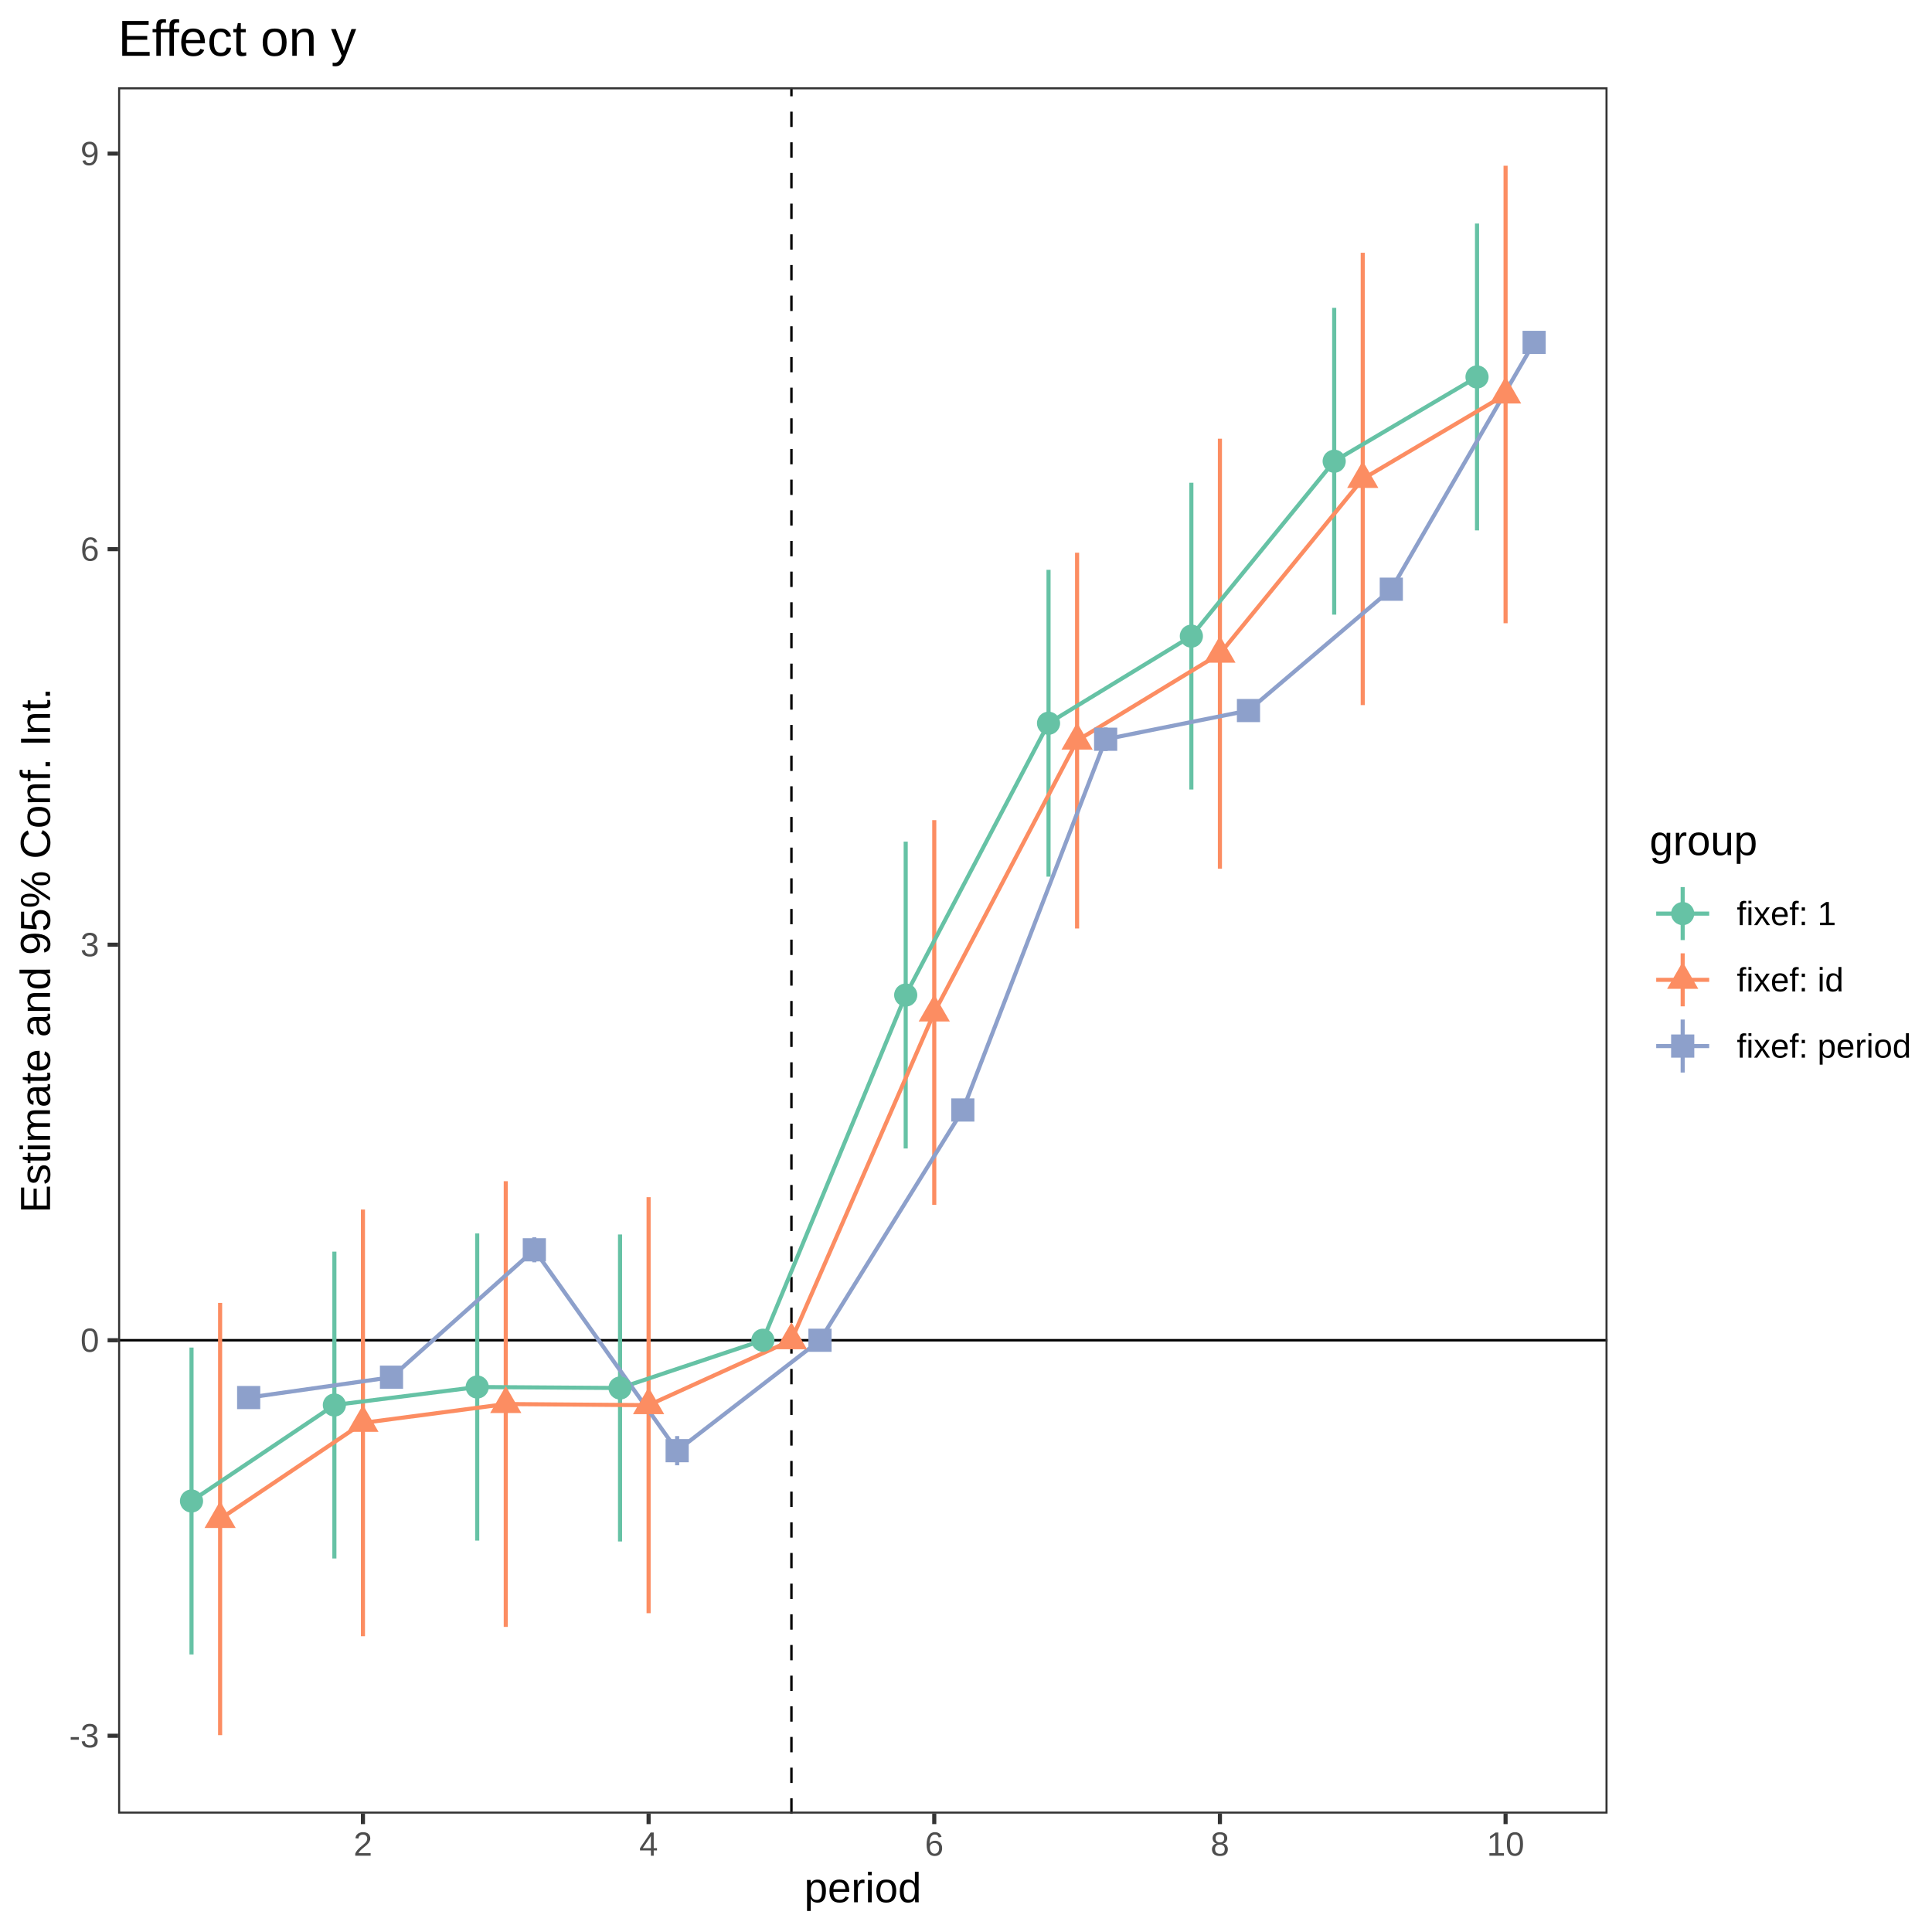
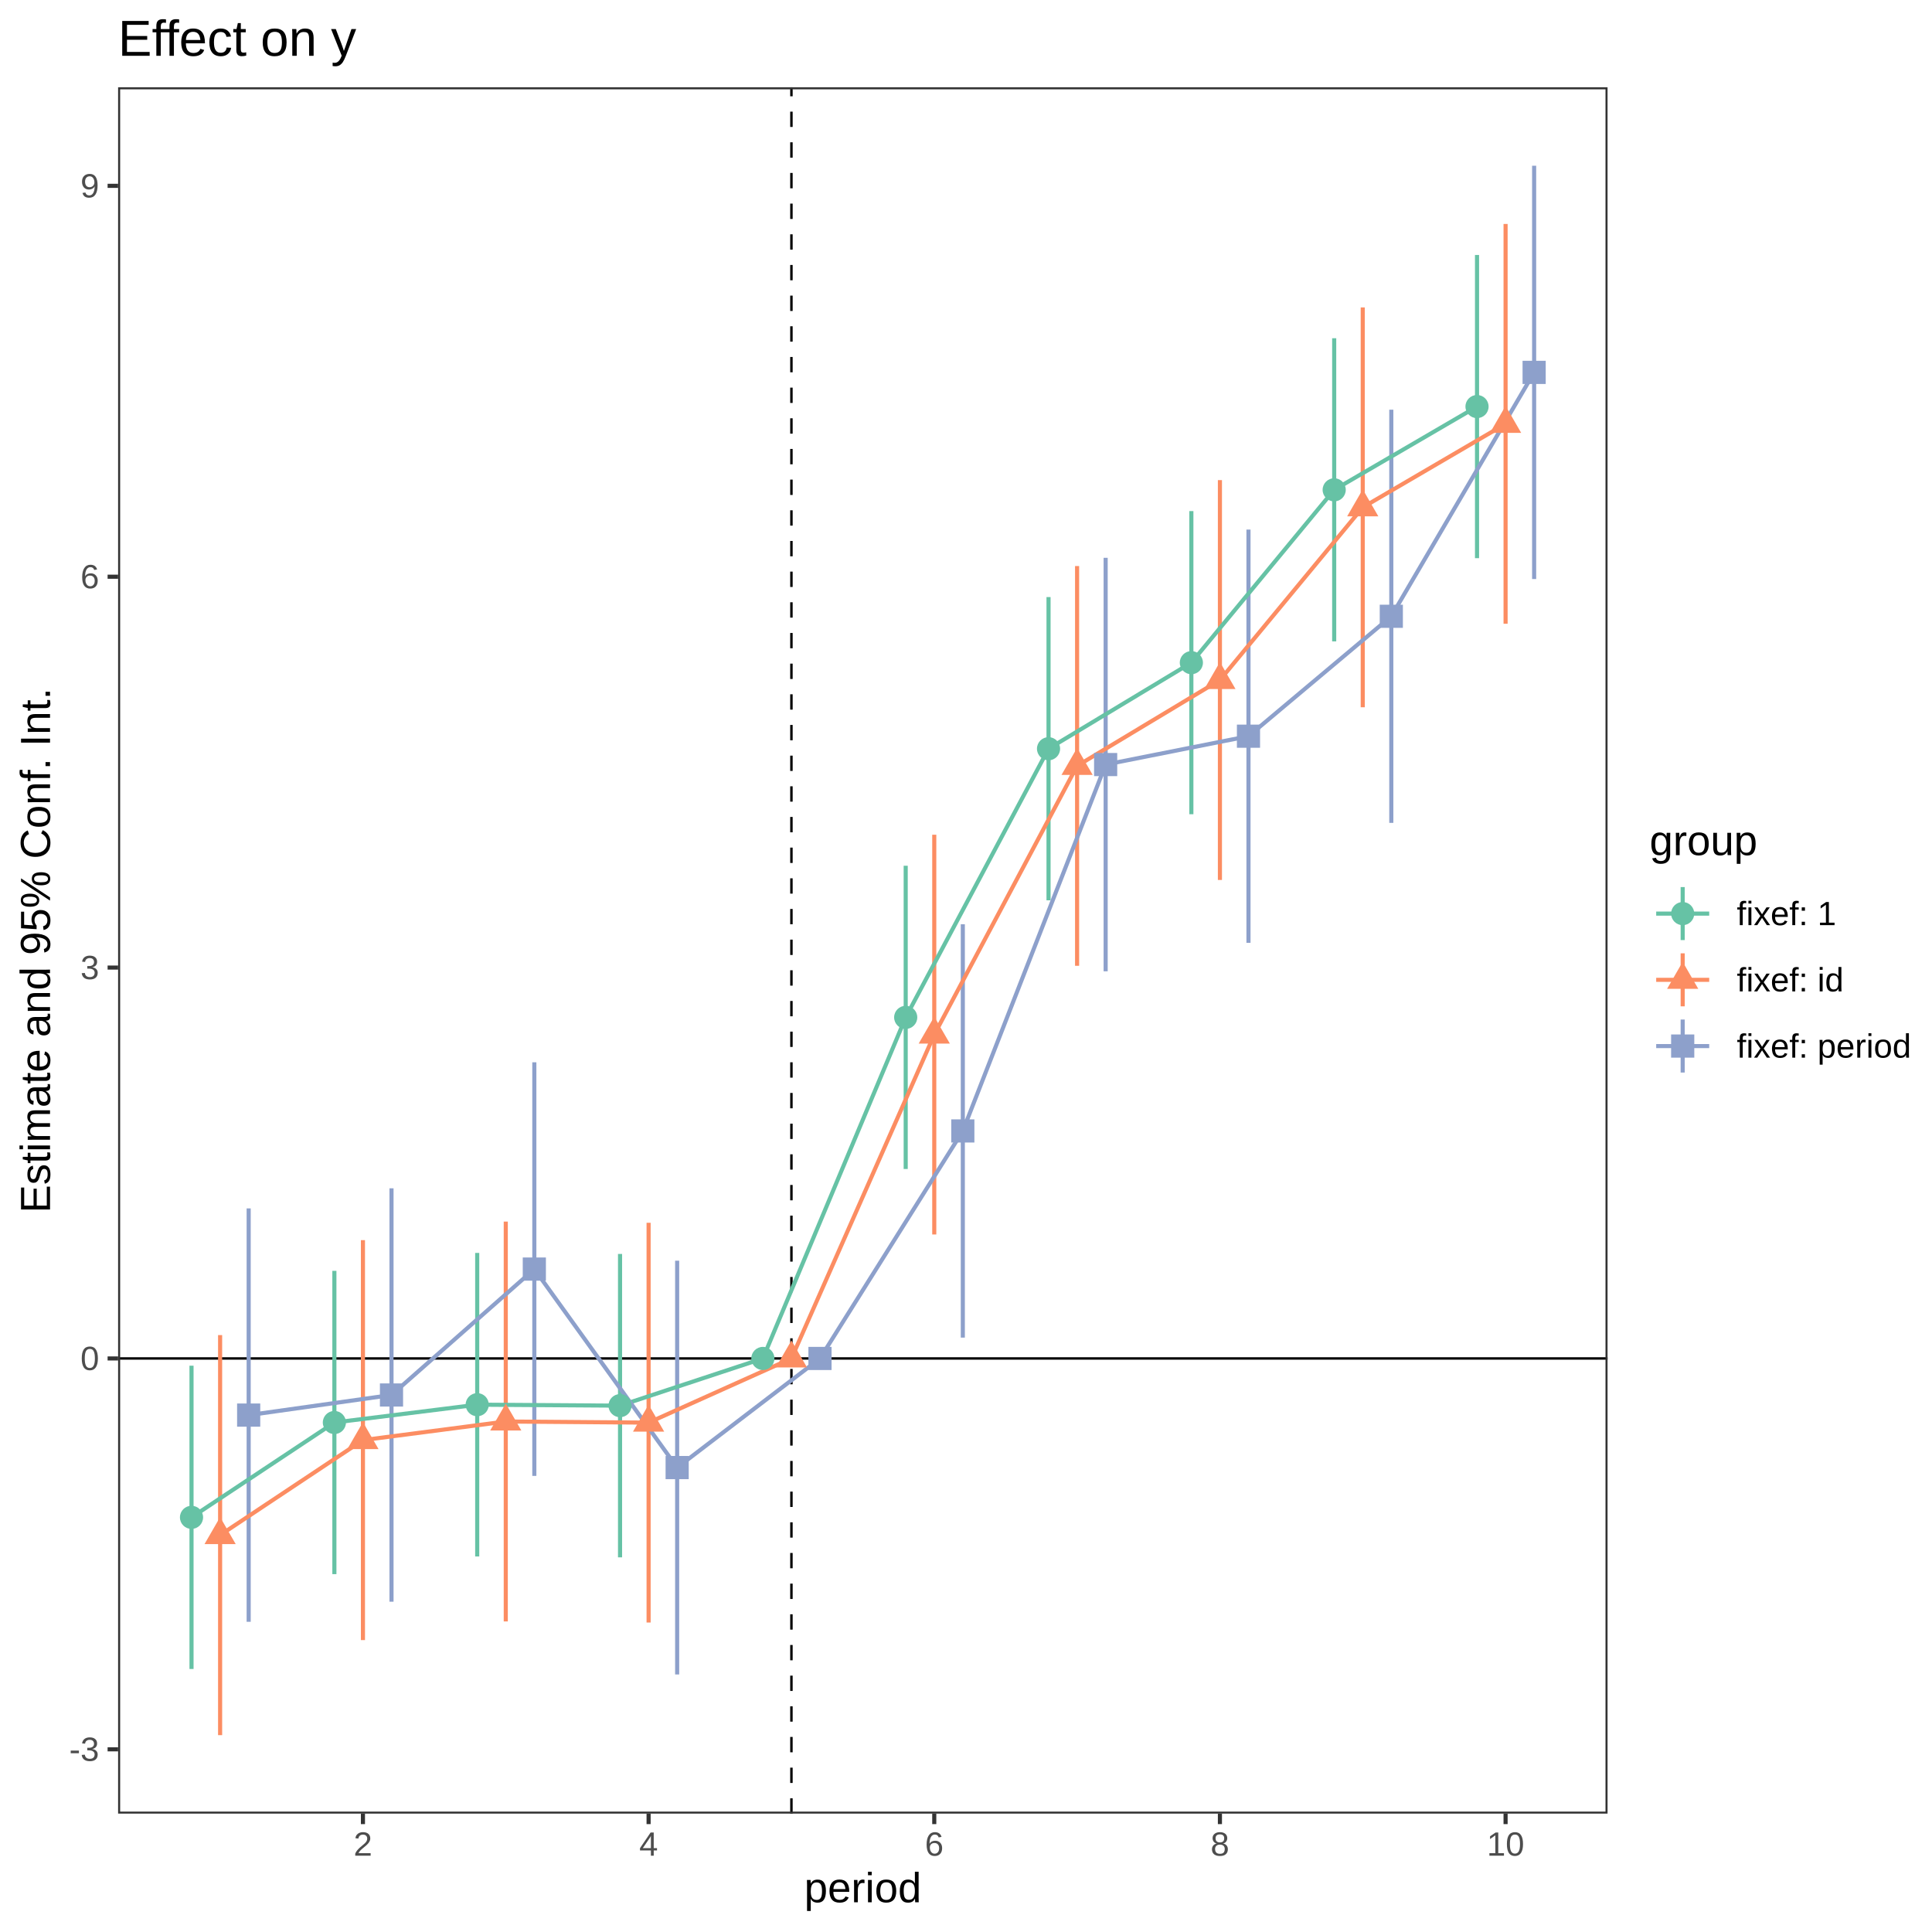
<svg xmlns="http://www.w3.org/2000/svg" width="504.00pt" height="504.00pt" viewBox="0 0 504.00 504.00">
  <g class="svglite">
    <defs>
      <style type="text/css">
    .svglite line, .svglite polyline, .svglite polygon, .svglite path, .svglite rect, .svglite circle {
      fill: none;
      stroke: #000000;
      stroke-linecap: round;
      stroke-linejoin: round;
      stroke-miterlimit: 10.00;
    }
    .svglite text {
      white-space: pre;
    }
    .svglite g.glyphgroup path {
      fill: inherit;
      stroke: none;
    }
  </style>
    </defs>
    <rect width="100%" height="100%" style="stroke: none; fill: #FFFFFF;" />
    <defs>
      <clipPath id="cpMC4wMHw1MDQuMDB8MC4wMHw1MDQuMDA=">
        <rect x="0.00" y="0.00" width="504.00" height="504.00" />
      </clipPath>
    </defs>
    <g clip-path="url(#cpMC4wMHw1MDQuMDB8MC4wMHw1MDQuMDA=)">
      <rect x="0" y="0.00" width="504.00" height="504.00" style="stroke-width: 1.07; stroke: #FFFFFF; fill: #FFFFFF;" />
    </g>
    <defs>
      <clipPath id="cpMzAuODF8NDE5LjM2fDIyLjc3fDQ3My4xMg==">
        <rect x="30.81" y="22.77" width="388.55" height="450.35" />
      </clipPath>
    </defs>
    <g clip-path="url(#cpMzAuODF8NDE5LjM2fDIyLjc3fDQ3My4xMg==)">
      <rect x="30.81" y="22.77" width="388.55" height="450.35" style="stroke-width: 1.07; stroke: none; fill: #FFFFFF;" />
      <line x1="206.46" y1="473.12" x2="206.46" y2="22.77" style="stroke-width: 0.64; stroke-dasharray: 4.00,4.00; stroke-linecap: butt;" />
-       <line x1="30.81" y1="349.63" x2="419.36" y2="349.63" style="stroke-width: 0.64; stroke-linecap: butt;" />
-       <line x1="49.96" y1="431.60" x2="49.96" y2="351.54" style="stroke-width: 1.07; stroke: #66C2A5; stroke-linecap: butt;" />
-       <line x1="57.42" y1="452.65" x2="57.42" y2="339.88" style="stroke-width: 1.07; stroke: #FC8D62; stroke-linecap: butt;" />
-       <line x1="64.87" y1="367.22" x2="64.87" y2="361.94" style="stroke-width: 1.07; stroke: #8DA0CB; stroke-linecap: butt;" />
-       <line x1="87.23" y1="406.56" x2="87.23" y2="326.51" style="stroke-width: 1.07; stroke: #66C2A5; stroke-linecap: butt;" />
-       <line x1="94.68" y1="426.84" x2="94.68" y2="315.53" style="stroke-width: 1.07; stroke: #FC8D62; stroke-linecap: butt;" />
-       <line x1="102.13" y1="361.08" x2="102.13" y2="357.47" style="stroke-width: 1.07; stroke: #8DA0CB; stroke-linecap: butt;" />
-       <line x1="124.49" y1="401.90" x2="124.49" y2="321.77" style="stroke-width: 1.07; stroke: #66C2A5; stroke-linecap: butt;" />
-       <line x1="131.94" y1="424.41" x2="131.94" y2="308.14" style="stroke-width: 1.07; stroke: #FC8D62; stroke-linecap: butt;" />
-       <line x1="139.39" y1="329.29" x2="139.39" y2="322.78" style="stroke-width: 1.07; stroke: #8DA0CB; stroke-linecap: butt;" />
-       <line x1="161.75" y1="402.13" x2="161.75" y2="322.04" style="stroke-width: 1.07; stroke: #66C2A5; stroke-linecap: butt;" />
-       <line x1="169.20" y1="420.83" x2="169.20" y2="312.30" style="stroke-width: 1.07; stroke: #FC8D62; stroke-linecap: butt;" />
-       <line x1="176.65" y1="382.25" x2="176.65" y2="374.62" style="stroke-width: 1.07; stroke: #8DA0CB; stroke-linecap: butt;" />
-       <line x1="199.01" y1="349.63" x2="199.01" y2="349.63" style="stroke-width: 1.07; stroke: #66C2A5; stroke-linecap: butt;" />
-       <line x1="206.46" y1="349.63" x2="206.46" y2="349.63" style="stroke-width: 1.07; stroke: #FC8D62; stroke-linecap: butt;" />
-       <line x1="213.91" y1="349.63" x2="213.91" y2="349.63" style="stroke-width: 1.07; stroke: #8DA0CB; stroke-linecap: butt;" />
-       <line x1="236.27" y1="299.61" x2="236.27" y2="219.56" style="stroke-width: 1.07; stroke: #66C2A5; stroke-linecap: butt;" />
-       <line x1="243.72" y1="314.31" x2="243.72" y2="213.95" style="stroke-width: 1.07; stroke: #FC8D62; stroke-linecap: butt;" />
-       <line x1="251.17" y1="291.11" x2="251.17" y2="288.02" style="stroke-width: 1.07; stroke: #8DA0CB; stroke-linecap: butt;" />
-       <line x1="273.53" y1="228.69" x2="273.53" y2="148.64" style="stroke-width: 1.07; stroke: #66C2A5; stroke-linecap: butt;" />
-       <line x1="280.98" y1="242.21" x2="280.98" y2="144.19" style="stroke-width: 1.07; stroke: #FC8D62; stroke-linecap: butt;" />
-       <line x1="288.43" y1="195.92" x2="288.43" y2="189.77" style="stroke-width: 1.07; stroke: #8DA0CB; stroke-linecap: butt;" />
-       <line x1="310.79" y1="205.96" x2="310.79" y2="125.93" style="stroke-width: 1.07; stroke: #66C2A5; stroke-linecap: butt;" />
-       <line x1="318.24" y1="226.63" x2="318.24" y2="114.44" style="stroke-width: 1.07; stroke: #FC8D62; stroke-linecap: butt;" />
-       <line x1="325.69" y1="185.38" x2="325.69" y2="185.34" style="stroke-width: 1.07; stroke: #8DA0CB; stroke-linecap: butt;" />
-       <line x1="348.05" y1="160.34" x2="348.05" y2="80.30" style="stroke-width: 1.07; stroke: #66C2A5; stroke-linecap: butt;" />
-       <line x1="355.50" y1="183.94" x2="355.50" y2="65.94" style="stroke-width: 1.07; stroke: #FC8D62; stroke-linecap: butt;" />
-       <line x1="362.95" y1="154.13" x2="362.95" y2="153.28" style="stroke-width: 1.07; stroke: #8DA0CB; stroke-linecap: butt;" />
-       <line x1="385.31" y1="138.36" x2="385.31" y2="58.32" style="stroke-width: 1.07; stroke: #66C2A5; stroke-linecap: butt;" />
-       <line x1="392.76" y1="162.58" x2="392.76" y2="43.24" style="stroke-width: 1.07; stroke: #FC8D62; stroke-linecap: butt;" />
-       <line x1="400.21" y1="90.72" x2="400.21" y2="87.92" style="stroke-width: 1.07; stroke: #8DA0CB; stroke-linecap: butt;" />
-       <polyline points="49.96,391.57 87.23,366.53 124.49,361.83 161.75,362.09 199.01,349.63 236.27,259.58 273.53,188.67 310.79,165.95 348.05,120.32 385.31,98.34 " style="stroke-width: 1.07; stroke: #66C2A5; stroke-linecap: butt;" />
-       <polyline points="57.42,396.26 94.68,371.19 131.94,366.27 169.20,366.57 206.46,349.63 243.72,264.13 280.98,193.20 318.24,170.53 355.50,124.94 392.76,102.91 " style="stroke-width: 1.07; stroke: #FC8D62; stroke-linecap: butt;" />
-       <polyline points="64.87,364.58 102.13,359.28 139.39,326.04 176.65,378.43 213.91,349.63 251.17,289.57 288.43,192.85 325.69,185.36 362.95,153.70 400.21,89.32 " style="stroke-width: 1.07; stroke: #8DA0CB; stroke-linecap: butt;" />
-       <circle cx="49.96" cy="391.57" r="3.02" style="stroke-width: 0.71; stroke: none; fill: #66C2A5;" />
-       <polygon points="57.42,391.56 61.49,398.61 53.35,398.61 " style="stroke-width: 0.71; stroke: none; fill: #FC8D62;" />
-       <polygon points="61.85,367.60 67.89,367.60 67.89,361.56 61.85,361.56 " style="stroke-width: 0.71; stroke: none; fill: #8DA0CB;" />
-       <circle cx="87.23" cy="366.53" r="3.02" style="stroke-width: 0.71; stroke: none; fill: #66C2A5;" />
-       <polygon points="94.68,366.49 98.75,373.53 90.61,373.53 " style="stroke-width: 0.71; stroke: none; fill: #FC8D62;" />
-       <polygon points="99.11,362.30 105.15,362.30 105.15,356.25 99.11,356.25 " style="stroke-width: 0.71; stroke: none; fill: #8DA0CB;" />
-       <circle cx="124.49" cy="361.83" r="3.02" style="stroke-width: 0.71; stroke: none; fill: #66C2A5;" />
-       <polygon points="131.94,361.57 136.01,368.62 127.87,368.62 " style="stroke-width: 0.71; stroke: none; fill: #FC8D62;" />
-       <polygon points="136.37,329.06 142.41,329.06 142.41,323.01 136.37,323.01 " style="stroke-width: 0.71; stroke: none; fill: #8DA0CB;" />
-       <circle cx="161.75" cy="362.09" r="3.02" style="stroke-width: 0.71; stroke: none; fill: #66C2A5;" />
-       <polygon points="169.20,361.87 173.27,368.91 165.13,368.91 " style="stroke-width: 0.71; stroke: none; fill: #FC8D62;" />
-       <polygon points="173.63,381.46 179.67,381.46 179.67,375.41 173.63,375.41 " style="stroke-width: 0.71; stroke: none; fill: #8DA0CB;" />
-       <circle cx="199.01" cy="349.63" r="3.02" style="stroke-width: 0.71; stroke: none; fill: #66C2A5;" />
-       <polygon points="206.46,344.93 210.53,351.98 202.39,351.98 " style="stroke-width: 0.71; stroke: none; fill: #FC8D62;" />
-       <polygon points="210.89,352.65 216.93,352.65 216.93,346.61 210.89,346.61 " style="stroke-width: 0.71; stroke: none; fill: #8DA0CB;" />
-       <circle cx="236.27" cy="259.58" r="3.02" style="stroke-width: 0.71; stroke: none; fill: #66C2A5;" />
-       <polygon points="243.72,259.43 247.79,266.48 239.65,266.48 " style="stroke-width: 0.71; stroke: none; fill: #FC8D62;" />
-       <polygon points="248.15,292.59 254.19,292.59 254.19,286.54 248.15,286.54 " style="stroke-width: 0.71; stroke: none; fill: #8DA0CB;" />
-       <circle cx="273.53" cy="188.67" r="3.02" style="stroke-width: 0.71; stroke: none; fill: #66C2A5;" />
-       <polygon points="280.98,188.50 285.05,195.55 276.91,195.55 " style="stroke-width: 0.71; stroke: none; fill: #FC8D62;" />
-       <polygon points="285.41,195.87 291.45,195.87 291.45,189.82 285.41,189.82 " style="stroke-width: 0.71; stroke: none; fill: #8DA0CB;" />
-       <circle cx="310.79" cy="165.95" r="3.02" style="stroke-width: 0.71; stroke: none; fill: #66C2A5;" />
-       <polygon points="318.24,165.83 322.31,172.88 314.17,172.88 " style="stroke-width: 0.71; stroke: none; fill: #FC8D62;" />
-       <polygon points="322.67,188.38 328.71,188.38 328.71,182.34 322.67,182.34 " style="stroke-width: 0.71; stroke: none; fill: #8DA0CB;" />
-       <circle cx="348.05" cy="120.32" r="3.02" style="stroke-width: 0.71; stroke: none; fill: #66C2A5;" />
-       <polygon points="355.50,120.24 359.57,127.29 351.43,127.29 " style="stroke-width: 0.71; stroke: none; fill: #FC8D62;" />
-       <polygon points="359.93,156.73 365.97,156.73 365.97,150.68 359.93,150.68 " style="stroke-width: 0.71; stroke: none; fill: #8DA0CB;" />
-       <circle cx="385.31" cy="98.34" r="3.02" style="stroke-width: 0.71; stroke: none; fill: #66C2A5;" />
-       <polygon points="392.76,98.21 396.83,105.26 388.69,105.26 " style="stroke-width: 0.71; stroke: none; fill: #FC8D62;" />
-       <polygon points="397.19,92.34 403.23,92.34 403.23,86.30 397.19,86.30 " style="stroke-width: 0.71; stroke: none; fill: #8DA0CB;" />
+       <line x1="30.81" y1="354.38" x2="419.36" y2="354.38" style="stroke-width: 0.64; stroke-linecap: butt;" />
+       <line x1="49.96" y1="435.39" x2="49.96" y2="356.27" style="stroke-width: 1.07; stroke: #66C2A5; stroke-linecap: butt;" />
+       <line x1="57.42" y1="452.65" x2="57.42" y2="348.28" style="stroke-width: 1.07; stroke: #FC8D62; stroke-linecap: butt;" />
+       <line x1="64.87" y1="423.08" x2="64.87" y2="315.23" style="stroke-width: 1.07; stroke: #8DA0CB; stroke-linecap: butt;" />
+       <line x1="87.23" y1="410.64" x2="87.23" y2="331.53" style="stroke-width: 1.07; stroke: #66C2A5; stroke-linecap: butt;" />
+       <line x1="94.68" y1="427.85" x2="94.68" y2="323.52" style="stroke-width: 1.07; stroke: #FC8D62; stroke-linecap: butt;" />
+       <line x1="102.13" y1="417.83" x2="102.13" y2="310.00" style="stroke-width: 1.07; stroke: #8DA0CB; stroke-linecap: butt;" />
+       <line x1="124.49" y1="406.03" x2="124.49" y2="326.85" style="stroke-width: 1.07; stroke: #66C2A5; stroke-linecap: butt;" />
+       <line x1="131.94" y1="422.98" x2="131.94" y2="318.68" style="stroke-width: 1.07; stroke: #FC8D62; stroke-linecap: butt;" />
+       <line x1="139.39" y1="385.01" x2="139.39" y2="277.12" style="stroke-width: 1.07; stroke: #8DA0CB; stroke-linecap: butt;" />
+       <line x1="161.75" y1="406.27" x2="161.75" y2="327.12" style="stroke-width: 1.07; stroke: #66C2A5; stroke-linecap: butt;" />
+       <line x1="169.20" y1="423.26" x2="169.20" y2="318.98" style="stroke-width: 1.07; stroke: #FC8D62; stroke-linecap: butt;" />
+       <line x1="176.65" y1="436.81" x2="176.65" y2="328.88" style="stroke-width: 1.07; stroke: #8DA0CB; stroke-linecap: butt;" />
+       <line x1="199.01" y1="354.38" x2="199.01" y2="354.38" style="stroke-width: 1.07; stroke: #66C2A5; stroke-linecap: butt;" />
+       <line x1="206.46" y1="354.38" x2="206.46" y2="354.38" style="stroke-width: 1.07; stroke: #FC8D62; stroke-linecap: butt;" />
+       <line x1="213.91" y1="354.38" x2="213.91" y2="354.38" style="stroke-width: 1.07; stroke: #8DA0CB; stroke-linecap: butt;" />
+       <line x1="236.27" y1="304.95" x2="236.27" y2="225.85" style="stroke-width: 1.07; stroke: #66C2A5; stroke-linecap: butt;" />
+       <line x1="243.72" y1="322.04" x2="243.72" y2="217.75" style="stroke-width: 1.07; stroke: #FC8D62; stroke-linecap: butt;" />
+       <line x1="251.17" y1="348.94" x2="251.17" y2="241.12" style="stroke-width: 1.07; stroke: #8DA0CB; stroke-linecap: butt;" />
+       <line x1="273.53" y1="234.87" x2="273.53" y2="155.76" style="stroke-width: 1.07; stroke: #66C2A5; stroke-linecap: butt;" />
+       <line x1="280.98" y1="251.94" x2="280.98" y2="147.66" style="stroke-width: 1.07; stroke: #FC8D62; stroke-linecap: butt;" />
+       <line x1="288.43" y1="253.39" x2="288.43" y2="145.51" style="stroke-width: 1.07; stroke: #8DA0CB; stroke-linecap: butt;" />
+       <line x1="310.79" y1="212.41" x2="310.79" y2="133.32" style="stroke-width: 1.07; stroke: #66C2A5; stroke-linecap: butt;" />
+       <line x1="318.24" y1="229.55" x2="318.24" y2="125.25" style="stroke-width: 1.07; stroke: #FC8D62; stroke-linecap: butt;" />
+       <line x1="325.69" y1="245.95" x2="325.69" y2="138.15" style="stroke-width: 1.07; stroke: #8DA0CB; stroke-linecap: butt;" />
+       <line x1="348.05" y1="167.32" x2="348.05" y2="88.23" style="stroke-width: 1.07; stroke: #66C2A5; stroke-linecap: butt;" />
+       <line x1="355.50" y1="184.51" x2="355.50" y2="80.19" style="stroke-width: 1.07; stroke: #FC8D62; stroke-linecap: butt;" />
+       <line x1="362.95" y1="214.67" x2="362.95" y2="106.87" style="stroke-width: 1.07; stroke: #8DA0CB; stroke-linecap: butt;" />
+       <line x1="385.31" y1="145.61" x2="385.31" y2="66.51" style="stroke-width: 1.07; stroke: #66C2A5; stroke-linecap: butt;" />
+       <line x1="392.76" y1="162.72" x2="392.76" y2="58.43" style="stroke-width: 1.07; stroke: #FC8D62; stroke-linecap: butt;" />
+       <line x1="400.21" y1="151.05" x2="400.21" y2="43.24" style="stroke-width: 1.07; stroke: #8DA0CB; stroke-linecap: butt;" />
+       <polyline points="49.96,395.83 87.23,371.09 124.49,366.44 161.75,366.69 199.01,354.38 236.27,265.40 273.53,195.32 310.79,172.87 348.05,127.78 385.31,106.06 " style="stroke-width: 1.07; stroke: #66C2A5; stroke-linecap: butt;" />
+       <polyline points="57.42,400.46 94.68,375.68 131.94,370.83 169.20,371.12 206.46,354.38 243.72,269.90 280.98,199.80 318.24,177.40 355.50,132.35 392.76,110.57 " style="stroke-width: 1.07; stroke: #FC8D62; stroke-linecap: butt;" />
+       <polyline points="64.87,369.16 102.13,363.91 139.39,331.07 176.65,382.85 213.91,354.38 251.17,295.03 288.43,199.45 325.69,192.05 362.95,160.77 400.21,97.14 " style="stroke-width: 1.07; stroke: #8DA0CB; stroke-linecap: butt;" />
+       <circle cx="49.96" cy="395.83" r="3.02" style="stroke-width: 0.71; stroke: none; fill: #66C2A5;" />
+       <polygon points="57.42,395.76 61.49,402.81 53.35,402.81 " style="stroke-width: 0.71; stroke: none; fill: #FC8D62;" />
+       <polygon points="61.85,372.18 67.89,372.18 67.89,366.13 61.85,366.13 " style="stroke-width: 0.71; stroke: none; fill: #8DA0CB;" />
+       <circle cx="87.23" cy="371.09" r="3.02" style="stroke-width: 0.71; stroke: none; fill: #66C2A5;" />
+       <polygon points="94.68,370.98 98.75,378.03 90.61,378.03 " style="stroke-width: 0.71; stroke: none; fill: #FC8D62;" />
+       <polygon points="99.11,366.93 105.15,366.93 105.15,360.89 99.11,360.89 " style="stroke-width: 0.71; stroke: none; fill: #8DA0CB;" />
+       <circle cx="124.49" cy="366.44" r="3.02" style="stroke-width: 0.71; stroke: none; fill: #66C2A5;" />
+       <polygon points="131.94,366.13 136.01,373.18 127.87,373.18 " style="stroke-width: 0.71; stroke: none; fill: #FC8D62;" />
+       <polygon points="136.37,334.09 142.41,334.09 142.41,328.04 136.37,328.04 " style="stroke-width: 0.71; stroke: none; fill: #8DA0CB;" />
+       <circle cx="161.75" cy="366.69" r="3.02" style="stroke-width: 0.71; stroke: none; fill: #66C2A5;" />
+       <polygon points="169.20,366.42 173.27,373.47 165.13,373.47 " style="stroke-width: 0.71; stroke: none; fill: #FC8D62;" />
+       <polygon points="173.63,385.87 179.67,385.87 179.67,379.82 173.63,379.82 " style="stroke-width: 0.71; stroke: none; fill: #8DA0CB;" />
+       <circle cx="199.01" cy="354.38" r="3.02" style="stroke-width: 0.71; stroke: none; fill: #66C2A5;" />
+       <polygon points="206.46,349.68 210.53,356.73 202.39,356.73 " style="stroke-width: 0.71; stroke: none; fill: #FC8D62;" />
+       <polygon points="210.89,357.40 216.93,357.40 216.93,351.36 210.89,351.36 " style="stroke-width: 0.71; stroke: none; fill: #8DA0CB;" />
+       <circle cx="236.27" cy="265.40" r="3.02" style="stroke-width: 0.71; stroke: none; fill: #66C2A5;" />
+       <polygon points="243.72,265.20 247.79,272.24 239.65,272.24 " style="stroke-width: 0.71; stroke: none; fill: #FC8D62;" />
+       <polygon points="248.15,298.05 254.19,298.05 254.19,292.01 248.15,292.01 " style="stroke-width: 0.71; stroke: none; fill: #8DA0CB;" />
+       <circle cx="273.53" cy="195.32" r="3.02" style="stroke-width: 0.71; stroke: none; fill: #66C2A5;" />
+       <polygon points="280.98,195.10 285.05,202.15 276.91,202.15 " style="stroke-width: 0.71; stroke: none; fill: #FC8D62;" />
+       <polygon points="285.41,202.47 291.45,202.47 291.45,196.43 285.41,196.43 " style="stroke-width: 0.71; stroke: none; fill: #8DA0CB;" />
+       <circle cx="310.79" cy="172.87" r="3.02" style="stroke-width: 0.71; stroke: none; fill: #66C2A5;" />
+       <polygon points="318.24,172.70 322.31,179.75 314.17,179.75 " style="stroke-width: 0.71; stroke: none; fill: #FC8D62;" />
+       <polygon points="322.67,195.07 328.71,195.07 328.71,189.03 322.67,189.03 " style="stroke-width: 0.71; stroke: none; fill: #8DA0CB;" />
+       <circle cx="348.05" cy="127.78" r="3.02" style="stroke-width: 0.71; stroke: none; fill: #66C2A5;" />
+       <polygon points="355.50,127.65 359.57,134.70 351.43,134.70 " style="stroke-width: 0.71; stroke: none; fill: #FC8D62;" />
+       <polygon points="359.93,163.79 365.97,163.79 365.97,157.75 359.93,157.75 " style="stroke-width: 0.71; stroke: none; fill: #8DA0CB;" />
+       <circle cx="385.31" cy="106.06" r="3.02" style="stroke-width: 0.71; stroke: none; fill: #66C2A5;" />
+       <polygon points="392.76,105.88 396.83,112.92 388.69,112.92 " style="stroke-width: 0.71; stroke: none; fill: #FC8D62;" />
+       <polygon points="397.19,100.17 403.23,100.17 403.23,94.12 397.19,94.12 " style="stroke-width: 0.71; stroke: none; fill: #8DA0CB;" />
      <rect x="30.81" y="22.77" width="388.55" height="450.35" style="stroke-width: 1.07; stroke: #333333;" />
    </g>
    <g clip-path="url(#cpMC4wMHw1MDQuMDB8MC4wMHw1MDQuMDA=)">
-       <text x="25.88" y="455.84" text-anchor="end" style="font-size: 8.80px;fill: #4D4D4D; font-family: &quot;Liberation Sans&quot;;" textLength="7.81px" lengthAdjust="spacingAndGlyphs">-3</text>
-       <text x="25.88" y="352.66" text-anchor="end" style="font-size: 8.80px;fill: #4D4D4D; font-family: &quot;Liberation Sans&quot;;" textLength="4.89px" lengthAdjust="spacingAndGlyphs">0</text>
-       <text x="25.88" y="249.47" text-anchor="end" style="font-size: 8.80px;fill: #4D4D4D; font-family: &quot;Liberation Sans&quot;;" textLength="4.89px" lengthAdjust="spacingAndGlyphs">3</text>
-       <text x="25.88" y="146.29" text-anchor="end" style="font-size: 8.80px;fill: #4D4D4D; font-family: &quot;Liberation Sans&quot;;" textLength="4.89px" lengthAdjust="spacingAndGlyphs">6</text>
-       <text x="25.88" y="43.10" text-anchor="end" style="font-size: 8.80px;fill: #4D4D4D; font-family: &quot;Liberation Sans&quot;;" textLength="4.89px" lengthAdjust="spacingAndGlyphs">9</text>
-       <polyline points="28.07,452.81 30.81,452.81 " style="stroke-width: 1.07; stroke: #333333; stroke-linecap: butt;" />
-       <polyline points="28.07,349.63 30.81,349.63 " style="stroke-width: 1.07; stroke: #333333; stroke-linecap: butt;" />
-       <polyline points="28.07,246.44 30.81,246.44 " style="stroke-width: 1.07; stroke: #333333; stroke-linecap: butt;" />
-       <polyline points="28.07,143.26 30.81,143.26 " style="stroke-width: 1.07; stroke: #333333; stroke-linecap: butt;" />
-       <polyline points="28.07,40.07 30.81,40.07 " style="stroke-width: 1.07; stroke: #333333; stroke-linecap: butt;" />
+       <text x="25.88" y="459.37" text-anchor="end" style="font-size: 8.80px;fill: #4D4D4D; font-family: &quot;Liberation Sans&quot;;" textLength="7.81px" lengthAdjust="spacingAndGlyphs">-3</text>
+       <text x="25.88" y="357.41" text-anchor="end" style="font-size: 8.80px;fill: #4D4D4D; font-family: &quot;Liberation Sans&quot;;" textLength="4.89px" lengthAdjust="spacingAndGlyphs">0</text>
+       <text x="25.88" y="255.44" text-anchor="end" style="font-size: 8.80px;fill: #4D4D4D; font-family: &quot;Liberation Sans&quot;;" textLength="4.89px" lengthAdjust="spacingAndGlyphs">3</text>
+       <text x="25.88" y="153.47" text-anchor="end" style="font-size: 8.80px;fill: #4D4D4D; font-family: &quot;Liberation Sans&quot;;" textLength="4.89px" lengthAdjust="spacingAndGlyphs">6</text>
+       <text x="25.88" y="51.51" text-anchor="end" style="font-size: 8.80px;fill: #4D4D4D; font-family: &quot;Liberation Sans&quot;;" textLength="4.89px" lengthAdjust="spacingAndGlyphs">9</text>
+       <polyline points="28.07,456.35 30.81,456.35 " style="stroke-width: 1.07; stroke: #333333; stroke-linecap: butt;" />
+       <polyline points="28.07,354.38 30.81,354.38 " style="stroke-width: 1.07; stroke: #333333; stroke-linecap: butt;" />
+       <polyline points="28.07,252.41 30.81,252.41 " style="stroke-width: 1.07; stroke: #333333; stroke-linecap: butt;" />
+       <polyline points="28.07,150.45 30.81,150.45 " style="stroke-width: 1.07; stroke: #333333; stroke-linecap: butt;" />
+       <polyline points="28.07,48.48 30.81,48.48 " style="stroke-width: 1.07; stroke: #333333; stroke-linecap: butt;" />
      <polyline points="94.68,475.86 94.68,473.12 " style="stroke-width: 1.07; stroke: #333333; stroke-linecap: butt;" />
      <polyline points="169.20,475.86 169.20,473.12 " style="stroke-width: 1.07; stroke: #333333; stroke-linecap: butt;" />
      <polyline points="243.72,475.86 243.72,473.12 " style="stroke-width: 1.07; stroke: #333333; stroke-linecap: butt;" />
      <polyline points="318.24,475.86 318.24,473.12 " style="stroke-width: 1.07; stroke: #333333; stroke-linecap: butt;" />
      <polyline points="392.76,475.86 392.76,473.12 " style="stroke-width: 1.07; stroke: #333333; stroke-linecap: butt;" />
      <text x="94.68" y="484.10" text-anchor="middle" style="font-size: 8.80px;fill: #4D4D4D; font-family: &quot;Liberation Sans&quot;;" textLength="4.89px" lengthAdjust="spacingAndGlyphs">2</text>
      <text x="169.20" y="484.10" text-anchor="middle" style="font-size: 8.80px;fill: #4D4D4D; font-family: &quot;Liberation Sans&quot;;" textLength="4.89px" lengthAdjust="spacingAndGlyphs">4</text>
      <text x="243.72" y="484.10" text-anchor="middle" style="font-size: 8.80px;fill: #4D4D4D; font-family: &quot;Liberation Sans&quot;;" textLength="4.89px" lengthAdjust="spacingAndGlyphs">6</text>
      <text x="318.24" y="484.10" text-anchor="middle" style="font-size: 8.80px;fill: #4D4D4D; font-family: &quot;Liberation Sans&quot;;" textLength="4.89px" lengthAdjust="spacingAndGlyphs">8</text>
      <text x="392.76" y="484.10" text-anchor="middle" style="font-size: 8.80px;fill: #4D4D4D; font-family: &quot;Liberation Sans&quot;;" textLength="9.78px" lengthAdjust="spacingAndGlyphs">10</text>
      <text x="225.09" y="496.24" text-anchor="middle" style="font-size: 11.00px; font-family: &quot;Liberation Sans&quot;;" textLength="30.59px" lengthAdjust="spacingAndGlyphs">period</text>
      <text transform="translate(13.05,247.94) rotate(-90)" text-anchor="middle" style="font-size: 11.00px; font-family: &quot;Liberation Sans&quot;;" textLength="137.09px" lengthAdjust="spacingAndGlyphs">Estimate and 95% Conf. Int.</text>
      <rect x="430.32" y="214.36" width="68.20" height="67.17" style="stroke-width: 1.07; stroke: none; fill: #FFFFFF;" />
      <text x="430.32" y="223.07" style="font-size: 11.00px; font-family: &quot;Liberation Sans&quot;;" textLength="28.16px" lengthAdjust="spacingAndGlyphs">group</text>
      <rect x="430.32" y="229.69" width="17.28" height="17.28" style="stroke-width: 1.07; stroke: none; fill: #FFFFFF;" />
      <line x1="438.96" y1="245.24" x2="438.96" y2="231.41" style="stroke-width: 1.07; stroke: #66C2A5; stroke-linecap: butt;" />
      <line x1="432.05" y1="238.33" x2="445.88" y2="238.33" style="stroke-width: 1.07; stroke: #66C2A5; stroke-linecap: butt;" />
      <circle cx="438.96" cy="238.33" r="3.02" style="stroke-width: 0.71; stroke: none; fill: #66C2A5;" />
      <rect x="430.32" y="246.97" width="17.28" height="17.28" style="stroke-width: 1.07; stroke: none; fill: #FFFFFF;" />
      <line x1="438.96" y1="262.52" x2="438.96" y2="248.69" style="stroke-width: 1.07; stroke: #FC8D62; stroke-linecap: butt;" />
      <line x1="432.05" y1="255.61" x2="445.88" y2="255.61" style="stroke-width: 1.07; stroke: #FC8D62; stroke-linecap: butt;" />
      <polygon points="438.96,250.91 443.03,257.96 434.89,257.96 " style="stroke-width: 0.71; stroke: none; fill: #FC8D62;" />
      <rect x="430.32" y="264.25" width="17.28" height="17.28" style="stroke-width: 1.07; stroke: none; fill: #FFFFFF;" />
      <line x1="438.96" y1="279.80" x2="438.96" y2="265.97" style="stroke-width: 1.07; stroke: #8DA0CB; stroke-linecap: butt;" />
      <line x1="432.05" y1="272.89" x2="445.88" y2="272.89" style="stroke-width: 1.07; stroke: #8DA0CB; stroke-linecap: butt;" />
      <polygon points="435.94,275.91 441.99,275.91 441.99,269.86 435.94,269.86 " style="stroke-width: 0.71; stroke: none; fill: #8DA0CB;" />
      <text x="453.08" y="241.35" style="font-size: 8.80px; font-family: &quot;Liberation Sans&quot;;" textLength="25.89px" lengthAdjust="spacingAndGlyphs">fixef: 1</text>
      <text x="453.08" y="258.63" style="font-size: 8.80px; font-family: &quot;Liberation Sans&quot;;" textLength="27.84px" lengthAdjust="spacingAndGlyphs">fixef: id</text>
      <text x="453.08" y="275.91" style="font-size: 8.80px; font-family: &quot;Liberation Sans&quot;;" textLength="45.44px" lengthAdjust="spacingAndGlyphs">fixef: period</text>
      <text x="30.81" y="14.55" style="font-size: 13.20px; font-family: &quot;Liberation Sans&quot;;" textLength="62.02px" lengthAdjust="spacingAndGlyphs">Effect on y</text>
    </g>
  </g>
</svg>
